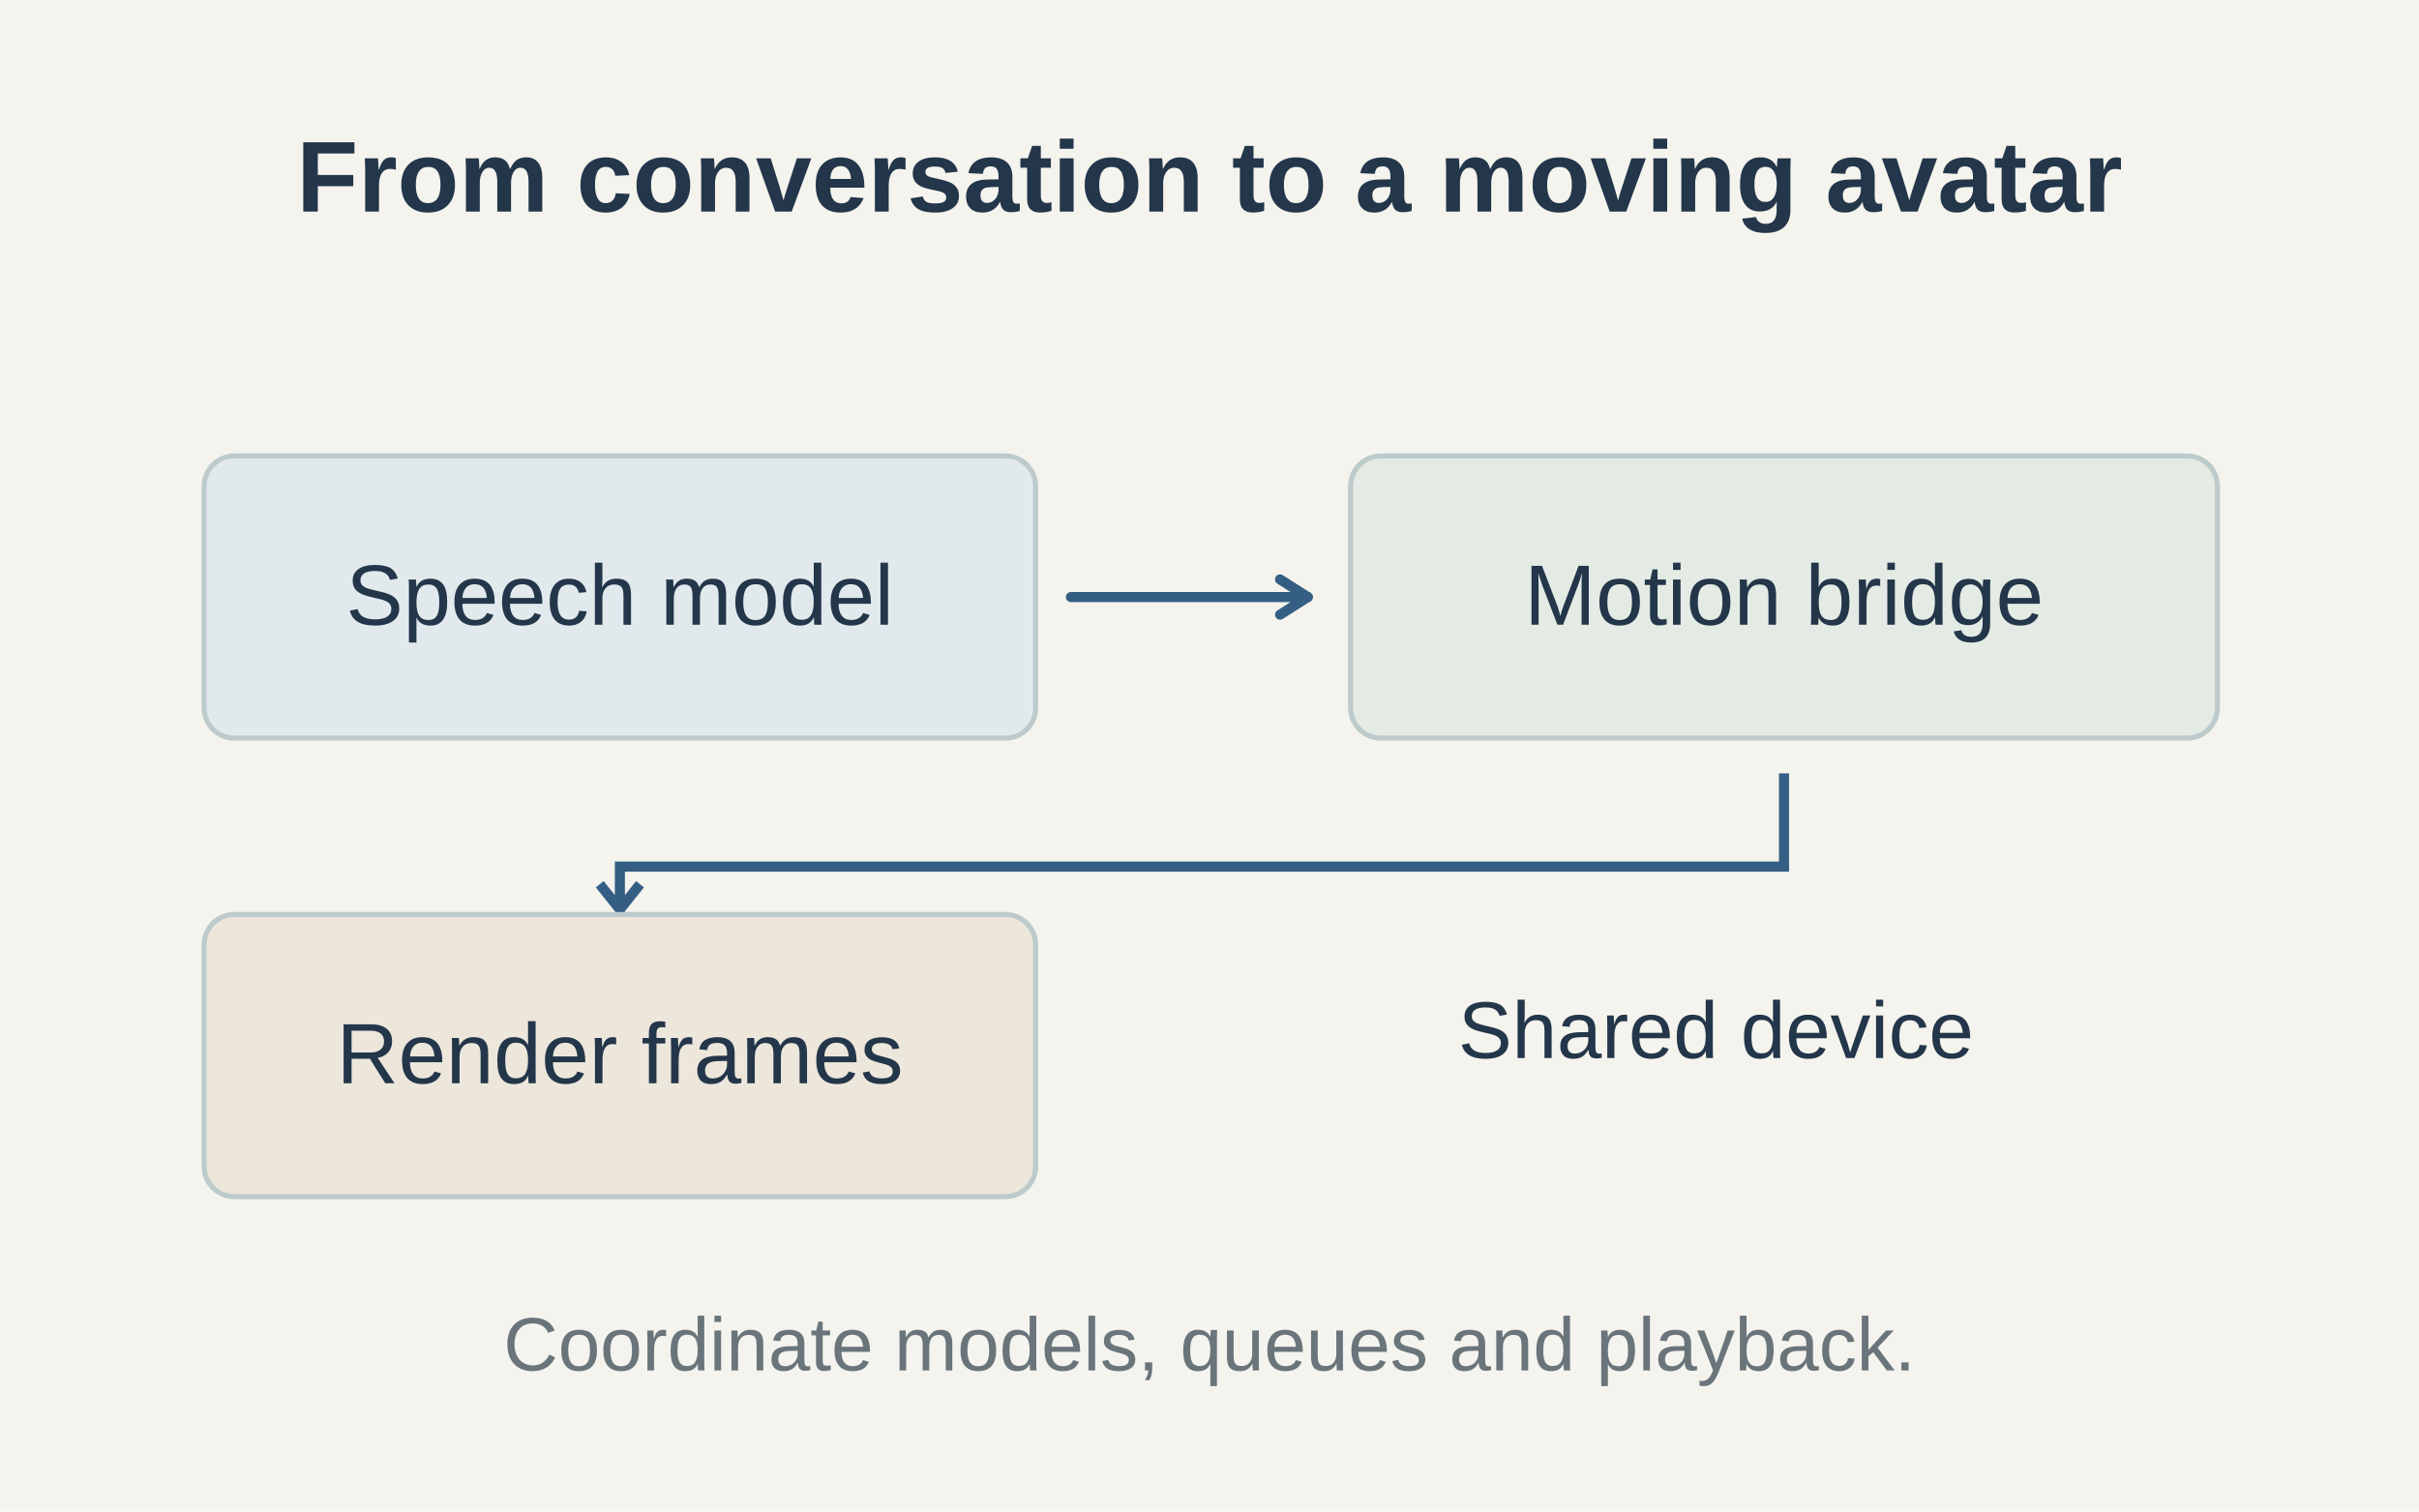
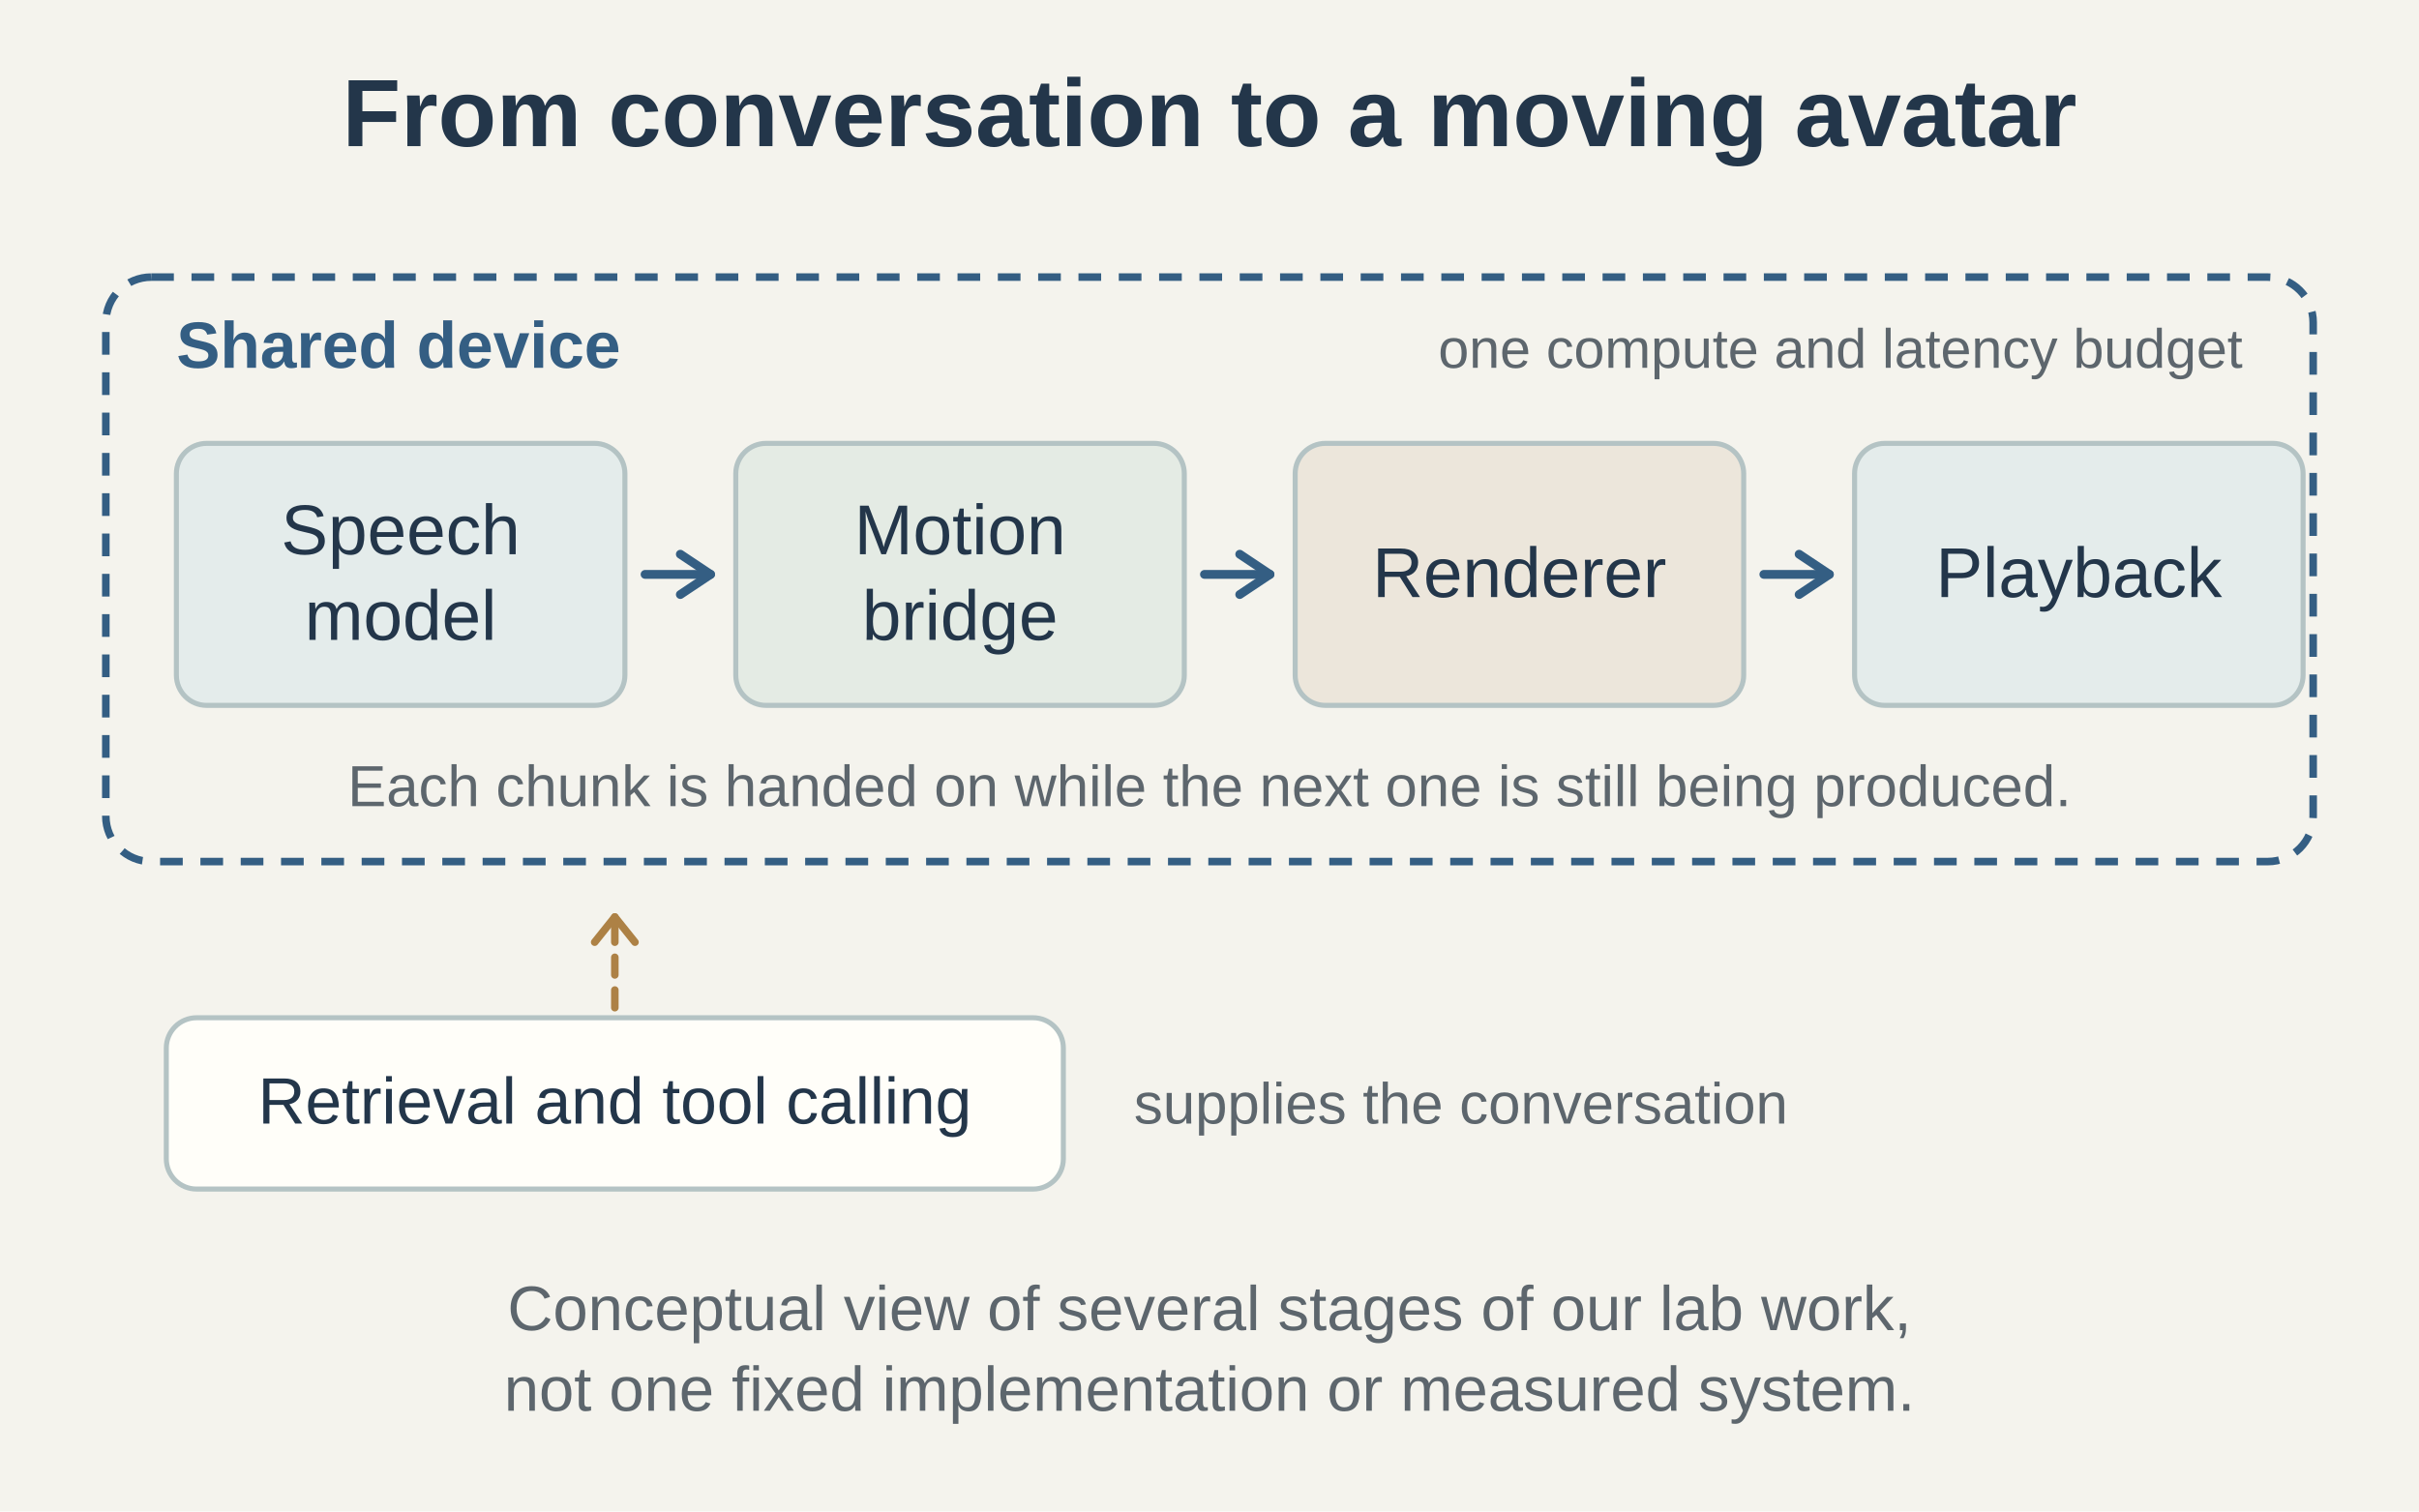
<svg xmlns="http://www.w3.org/2000/svg" width="960" height="600" viewBox="0 0 960 600" role="img" aria-labelledby="title desc">
  <rect width="960" height="600" fill="#f4f3ed" />
  <g font-family="Arial, Helvetica, sans-serif">
-     <text x="480" y="84" font-size="40" fill="#23364a" text-anchor="middle" font-weight="600">From conversation to a moving avatar</text>
-     <rect x="81" y="181" width="330" height="112" rx="12" fill="#e2e9ed" stroke="#bccacb" stroke-width="2" />
-     <text x="246.0" y="248.0" font-size="34" fill="#23364a" text-anchor="middle" font-weight="400">Speech model</text>
-     <path d="M425,237 L519,237" fill="none" stroke="#345e83" stroke-width="4" stroke-linecap="round" />
-     <path d="M508,230 L519,237 L508,244" fill="none" stroke="#345e83" stroke-width="4" stroke-linecap="round" stroke-linejoin="round" />
-     <rect x="536" y="181" width="344" height="112" rx="12" fill="#e4ebe4" stroke="#bccacb" stroke-width="2" />
-     <text x="708.0" y="248.0" font-size="34" fill="#23364a" text-anchor="middle" font-weight="400">Motion bridge</text>
-     <path d="M708 307 V344 H246 V361 L238 351 M246 361 L254 351" fill="none" stroke="#345e83" stroke-width="4" />
-     <rect x="81" y="363" width="330" height="112" rx="12" fill="#ece6db" stroke="#bccacb" stroke-width="2" />
-     <text x="246.0" y="430.0" font-size="34" fill="#23364a" text-anchor="middle" font-weight="400">Render frames</text>
-     <text x="681" y="420" font-size="32" fill="#23364a" text-anchor="middle" font-weight="400">Shared device</text>
-     <text x="480" y="544" font-size="30" fill="#6a747b" text-anchor="middle" font-weight="400">Coordinate models, queues and playback.</text>
+     <text x="480" y="58" font-size="38" fill="#23364a" text-anchor="middle" font-weight="600" font-style="normal">From conversation to a moving avatar</text>
+     <rect x="42" y="110" width="876" height="232" rx="18" fill="none" stroke="#345e83" stroke-width="3" stroke-dasharray="9 7" />
+     <text x="70" y="146" font-size="26" fill="#345e83" text-anchor="start" font-weight="600" font-style="normal">Shared device</text>
+     <text x="890" y="146" font-size="22" fill="#5d666d" text-anchor="end" font-weight="400" font-style="normal">one compute and latency budget</text>
+     <rect x="70" y="176" width="178" height="104" rx="12" fill="#e4eceb" stroke="#b4c3c4" stroke-width="2" />
+     <text x="159" y="220" font-size="28" fill="#23364a" text-anchor="middle" font-weight="400" font-style="normal">Speech</text>
+     <text x="159" y="254" font-size="28" fill="#23364a" text-anchor="middle" font-weight="400" font-style="normal">model</text>
+     <path d="M256,228 L282,228" fill="none" stroke="#345e83" stroke-width="3.5" stroke-linecap="round" stroke-linejoin="round" />
+     <path d="M270,220 L282,228 L270,236" fill="none" stroke="#345e83" stroke-width="3.5" stroke-linecap="round" stroke-linejoin="round" />
+     <rect x="292" y="176" width="178" height="104" rx="12" fill="#e4ebe4" stroke="#b4c3c4" stroke-width="2" />
+     <text x="381" y="220" font-size="28" fill="#23364a" text-anchor="middle" font-weight="400" font-style="normal">Motion</text>
+     <text x="381" y="254" font-size="28" fill="#23364a" text-anchor="middle" font-weight="400" font-style="normal">bridge</text>
+     <path d="M478,228 L504,228" fill="none" stroke="#345e83" stroke-width="3.5" stroke-linecap="round" stroke-linejoin="round" />
+     <path d="M492,220 L504,228 L492,236" fill="none" stroke="#345e83" stroke-width="3.5" stroke-linecap="round" stroke-linejoin="round" />
+     <rect x="514" y="176" width="178" height="104" rx="12" fill="#ece6db" stroke="#b4c3c4" stroke-width="2" />
+     <text x="603" y="237" font-size="28" fill="#23364a" text-anchor="middle" font-weight="400" font-style="normal">Renderer</text>
+     <path d="M700,228 L726,228" fill="none" stroke="#345e83" stroke-width="3.5" stroke-linecap="round" stroke-linejoin="round" />
+     <path d="M714,220 L726,228 L714,236" fill="none" stroke="#345e83" stroke-width="3.5" stroke-linecap="round" stroke-linejoin="round" />
+     <rect x="736" y="176" width="178" height="104" rx="12" fill="#e4eceb" stroke="#b4c3c4" stroke-width="2" />
+     <text x="825" y="237" font-size="28" fill="#23364a" text-anchor="middle" font-weight="400" font-style="normal">Playback</text>
+     <text x="480" y="320" font-size="23" fill="#5d666d" text-anchor="middle" font-weight="400" font-style="normal">Each chunk is handed on while the next one is still being produced.</text>
+     <rect x="66" y="404" width="356" height="68" rx="12" fill="#fffef9" stroke="#b4c3c4" stroke-width="2" />
+     <text x="244" y="446" font-size="26" fill="#23364a" text-anchor="middle" font-weight="400" font-style="normal">Retrieval and tool calling</text>
+     <path d="M244,400 L244,364" fill="none" stroke="#ad8145" stroke-width="3" stroke-linecap="round" stroke-linejoin="round" stroke-dasharray="7 6" />
+     <path d="M244,364 L244,364 L244,364" fill="none" stroke="#ad8145" stroke-width="3" stroke-linecap="round" stroke-linejoin="round" />
+     <path d="M236,374 L244,364 L252,374" fill="none" stroke="#ad8145" stroke-width="3" stroke-linecap="round" stroke-linejoin="round" />
+     <text x="450" y="446" font-size="23" fill="#5d666d" text-anchor="start" font-weight="400" font-style="normal">supplies the conversation</text>
+     <text x="480" y="528" font-size="25" fill="#5d666d" text-anchor="middle" font-weight="400" font-style="normal">Conceptual view of several stages of our lab work,</text>
+     <text x="480" y="560" font-size="25" fill="#5d666d" text-anchor="middle" font-weight="400" font-style="normal">not one fixed implementation or measured system.</text>
  </g>
</svg>
